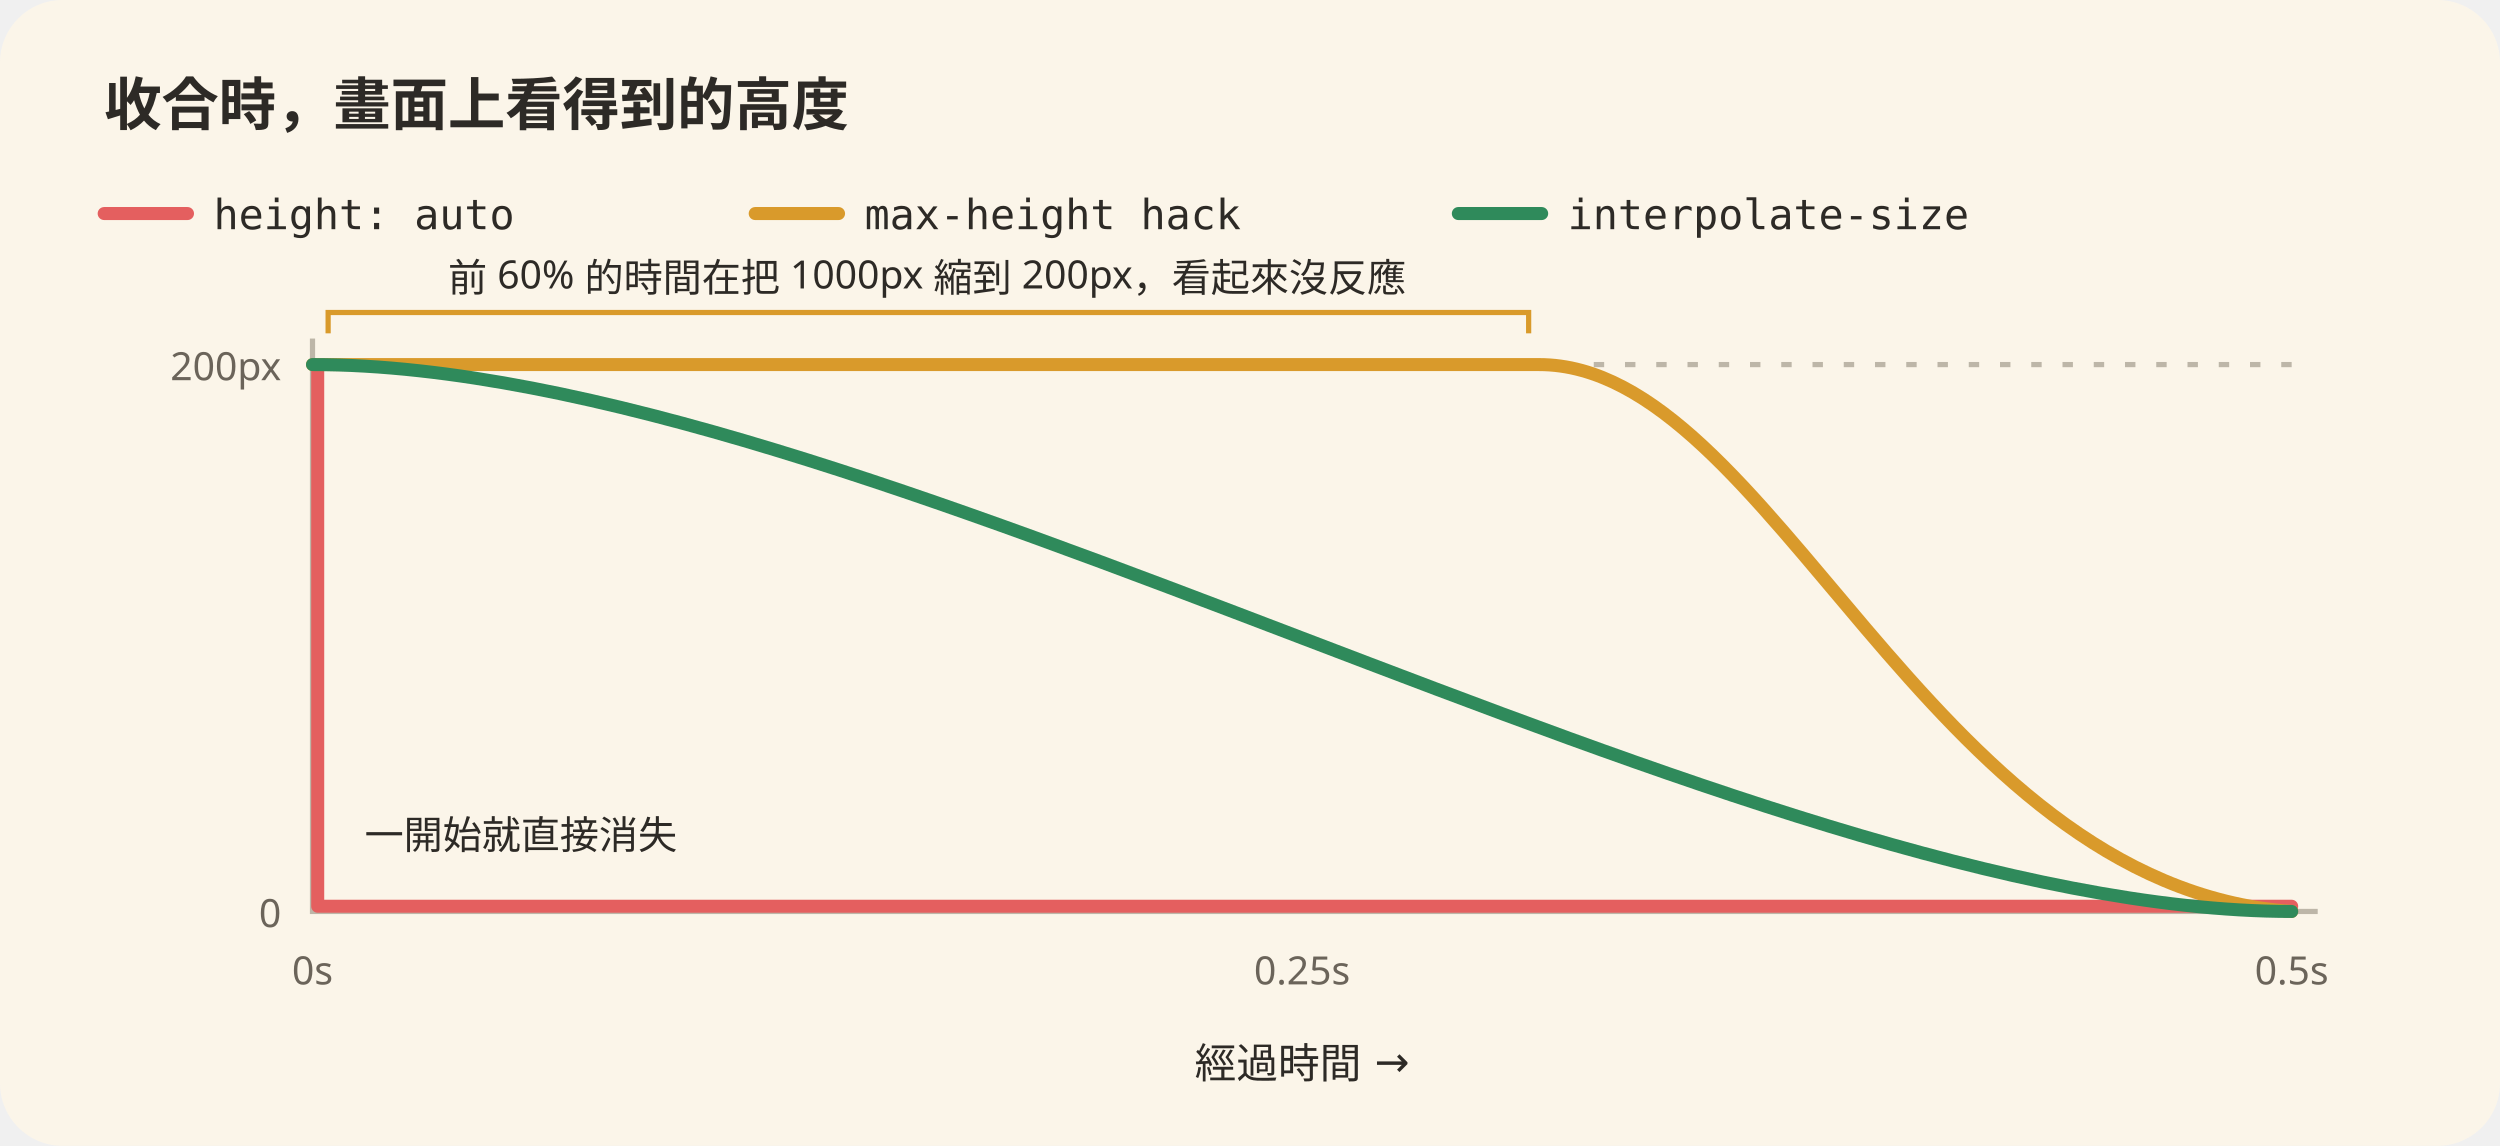
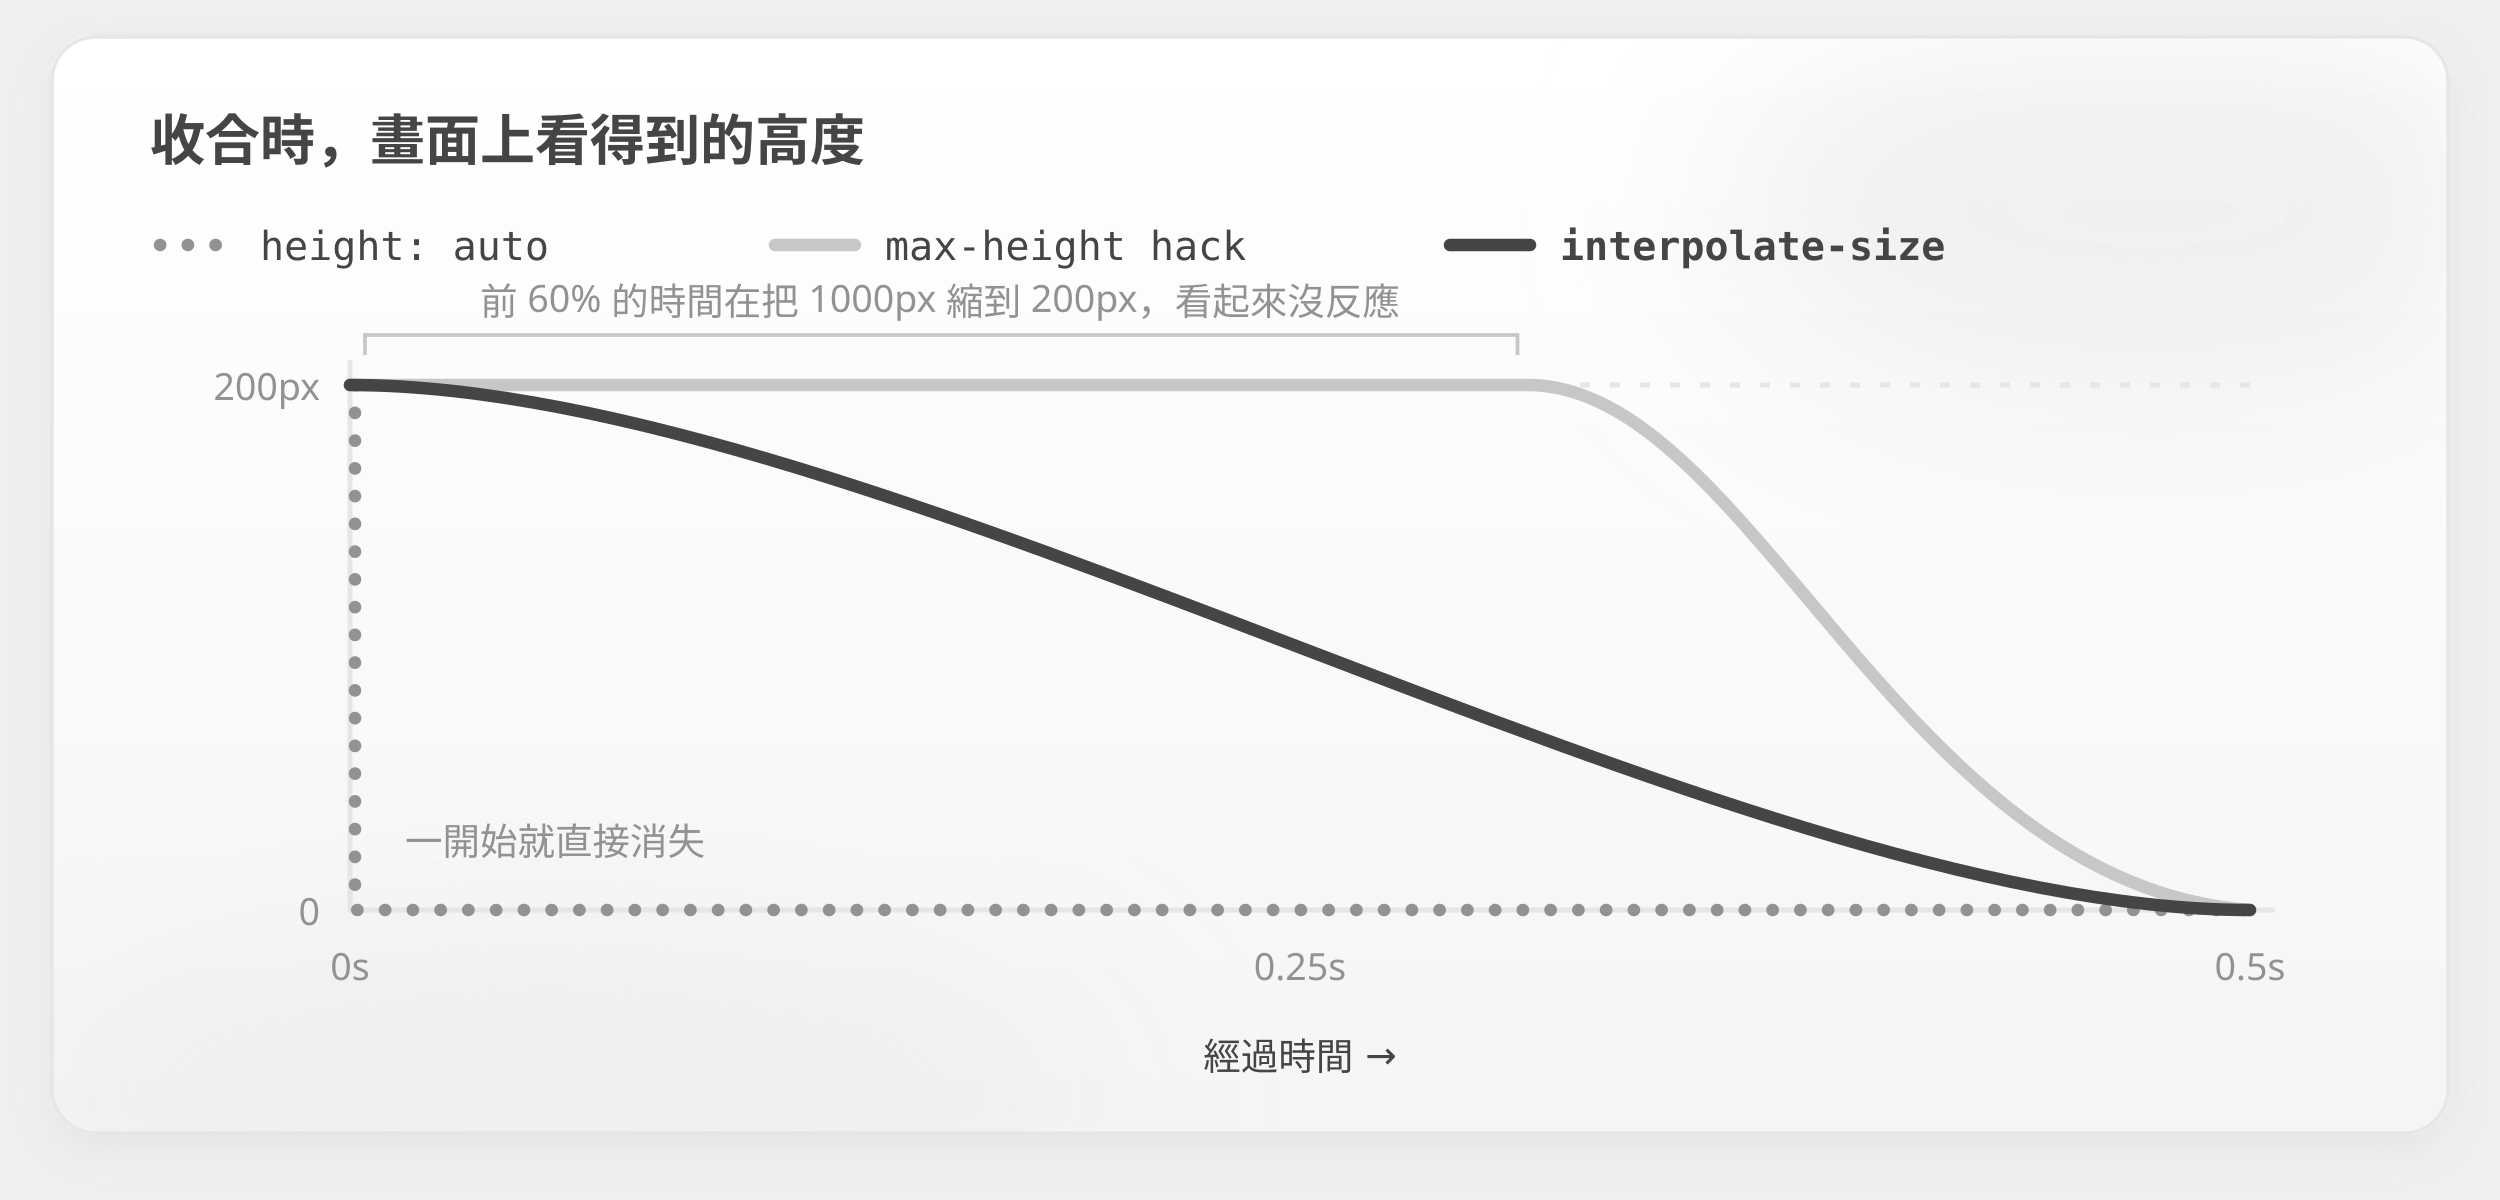
- <svg xmlns="http://www.w3.org/2000/svg" viewBox="0 0 960 440" width="960" height="440" role="img" aria-label="收合時看得到的高度隨時間變化：height auto 直接跳到 0；max-height hack 前六成時間沒反應，最後才快速收合；interpolate-size 從頭到尾平滑收合">
+ <svg xmlns="http://www.w3.org/2000/svg" viewBox="0 0 1000 480" width="1000" height="480" role="img" aria-label="收合時看得到的高度隨時間變化：height auto 直接跳到 0；max-height hack 前六成時間沒反應，最後才快速收合；interpolate-size 從頭到尾平滑收合">
+   <defs>
+     <linearGradient id="mist" x1="0" y1="0" x2="0" y2="1">
+       <stop offset="0" stop-color="#FFFFFF" />
+       <stop offset="1" stop-color="#F5F5F5" />
+     </linearGradient>
+     <clipPath id="cardClip">
+       <rect x="0" y="0" width="960" height="440" rx="18" />
+     </clipPath>
+     <filter id="haze" x="-50%" y="-50%" width="200%" height="200%">
+       <feGaussianBlur stdDeviation="36" />
+     </filter>
+     <filter id="shadow" x="-10%" y="-10%" width="120%" height="130%">
+       <feDropShadow dx="0" dy="6" stdDeviation="9" flood-color="#929292" flood-opacity="0.13" />
+     </filter>
+   </defs>
  <style>
-     text { font-family: "Noto Sans TC", "PingFang TC", "Microsoft JhengHei", sans-serif; fill: #2d2a26; }
+     text { font-family: "Noto Sans TC", "PingFang TC", "Microsoft JhengHei", sans-serif; fill: #454545; }
    .mono { font-family: "JetBrains Mono", Consolas, "Microsoft JhengHei", monospace; }
-     .axis { stroke: #bdb6a8; stroke-width: 2; fill: none; }
-     .tick { font-size: 15px; fill: #6b645a; }
-     .line { fill: none; stroke-width: 5; stroke-linecap: round; stroke-linejoin: round; }
+     .axis { stroke: #E6E6E6; stroke-width: 2; fill: none; }
+     .tick { font-size: 15px; fill: #929292; }
+     .note { font-size: 15px; fill: #929292; }
+     .line { fill: none; stroke-linecap: round; stroke-linejoin: round; }
+     .auto { stroke: #929292; stroke-width: 5; stroke-dasharray: 0.1 11; }
+     .hack { stroke: #C7C7C7; stroke-width: 5; }
+     .smooth { stroke: #454545; stroke-width: 5; }
  </style>
-   <rect width="960" height="440" rx="24" fill="#fbf5e9" />
-   <text x="40" y="48" font-size="22" font-weight="700">收合時，畫面上看得到的高度</text>
-   <g font-size="16">
-     <line x1="40" y1="82" x2="72" y2="82" class="line" stroke="#e45f5f" />
-     <text x="82" y="88" class="mono">height: auto</text>
-     <line x1="290" y1="82" x2="322" y2="82" class="line" stroke="#d99a2b" />
-     <text x="332" y="88" class="mono">max-height hack</text>
-     <line x1="560" y1="82" x2="592" y2="82" class="line" stroke="#2f8a5b" />
-     <text x="602" y="88" class="mono">interpolate-size</text>
+   <g transform="translate(20 14)">
+     <rect width="960" height="440" rx="18" fill="#FFFFFF" filter="url(#shadow)" />
+     <g clip-path="url(#cardClip)">
+       <rect width="960" height="440" fill="url(#mist)" />
+       <ellipse cx="840" cy="70" rx="170" ry="80" fill="#E6E6E6" opacity="0.55" filter="url(#haze)" />
+       <ellipse cx="200" cy="430" rx="220" ry="70" fill="#E6E6E6" opacity="0.45" filter="url(#haze)" />
+     </g>
+     <rect x="0.75" y="0.75" width="958.5" height="438.5" rx="17.5" fill="none" stroke="#E6E6E6" stroke-width="1.5" />
+     <text x="40" y="50" font-size="22" font-weight="700">收合時，畫面上看得到的高度</text>
+     <g font-size="16">
+       <line x1="44" y1="84" x2="72" y2="84" class="line auto" />
+       <text x="84" y="90" class="mono">height: auto</text>
+       <line x1="290" y1="84" x2="322" y2="84" class="line hack" />
+       <text x="334" y="90" class="mono">max-height hack</text>
+       <line x1="560" y1="84" x2="592" y2="84" class="line smooth" />
+       <text x="604" y="90" class="mono" font-weight="700">interpolate-size</text>
+     </g>
+     <line x1="120" y1="140" x2="880" y2="140" class="axis" stroke-dasharray="4 8" />
+     <path d="M120 130 V350 H890" class="axis" />
+     <text x="108" y="146" text-anchor="end" class="tick">200px</text>
+     <text x="108" y="356" text-anchor="end" class="tick">0</text>
+     <text x="120" y="378" text-anchor="middle" class="tick">0s</text>
+     <text x="500" y="378" text-anchor="middle" class="tick">0.25s</text>
+     <text x="880" y="378" text-anchor="middle" class="tick">0.5s</text>
+     <text x="500" y="414" text-anchor="middle" font-size="15" fill="#929292">經過時間 →</text>
+     <path d="M120 140 H591 C680 140 740 340 880 350" class="line hack" />
+     <path d="M122 140 V350 H880" class="line auto" />
+     <path d="M120 140 C330 140 670 350 880 350" class="line smooth" />
+     <path d="M126 128 V120 H587 V128" fill="none" stroke="#C7C7C7" stroke-width="1.5" />
+     <text x="356" y="112" text-anchor="middle" class="note">前 60% 的時間在把 1000px 縮到 200px，看起來沒反應</text>
+     <text x="142" y="328" class="note">一開始就直接消失</text>
  </g>
-   <line x1="120" y1="140" x2="880" y2="140" class="axis" stroke-dasharray="4 8" />
-   <path d="M120 130 V350 H890" class="axis" />
-   <text x="108" y="146" text-anchor="end" class="tick">200px</text>
-   <text x="108" y="356" text-anchor="end" class="tick">0</text>
-   <text x="120" y="378" text-anchor="middle" class="tick">0s</text>
-   <text x="500" y="378" text-anchor="middle" class="tick">0.25s</text>
-   <text x="880" y="378" text-anchor="middle" class="tick">0.5s</text>
-   <text x="500" y="414" text-anchor="middle" font-size="16" fill="#6b645a">經過時間 →</text>
-   <path d="M122 140 V348 H880" class="line" stroke="#e45f5f" />
-   <path d="M120 140 H591 C680 140 740 340 880 350" class="line" stroke="#d99a2b" />
-   <path d="M120 140 C330 140 670 350 880 350" class="line" stroke="#2f8a5b" />
-   <path d="M126 128 V120 H587 V128" fill="none" stroke="#d99a2b" stroke-width="2" />
-   <text x="356" y="112" text-anchor="middle" font-size="15" fill="#a06b0e">前 60% 的時間在把 1000px 縮到 200px，看起來沒反應</text>
-   <text x="140" y="326" font-size="15" fill="#c43c3c">一開始就直接消失</text>
</svg>
